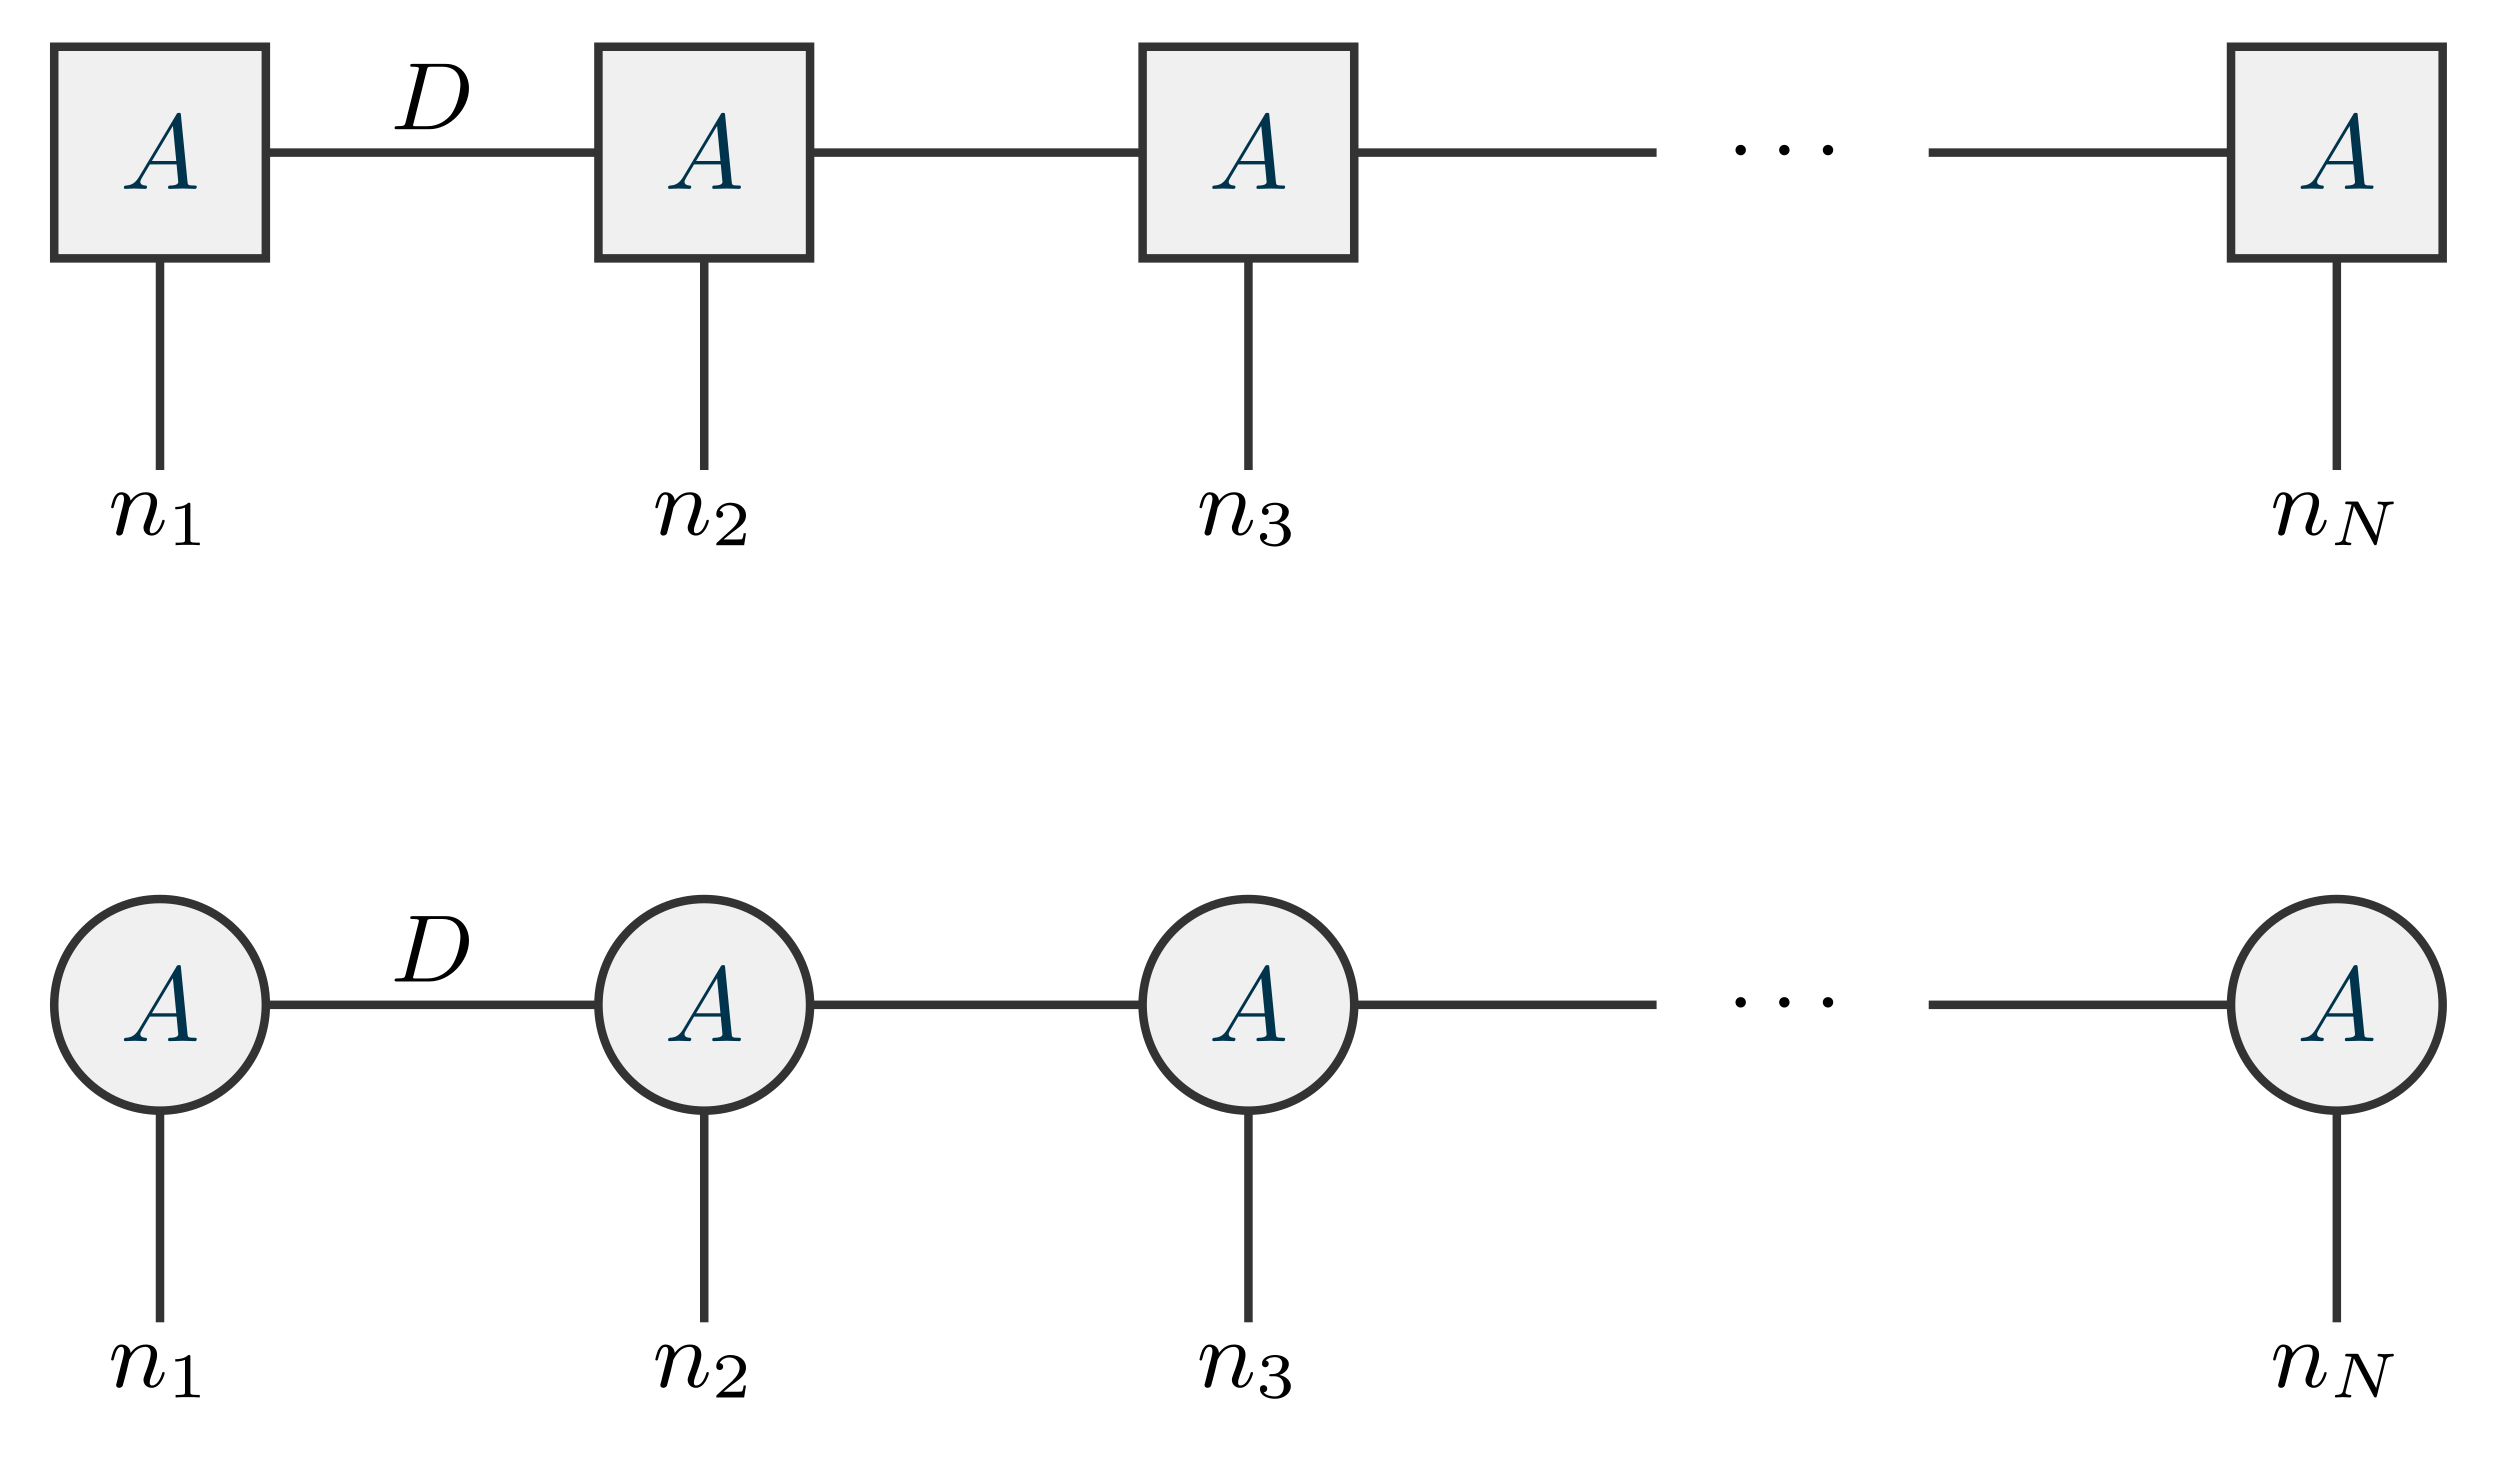
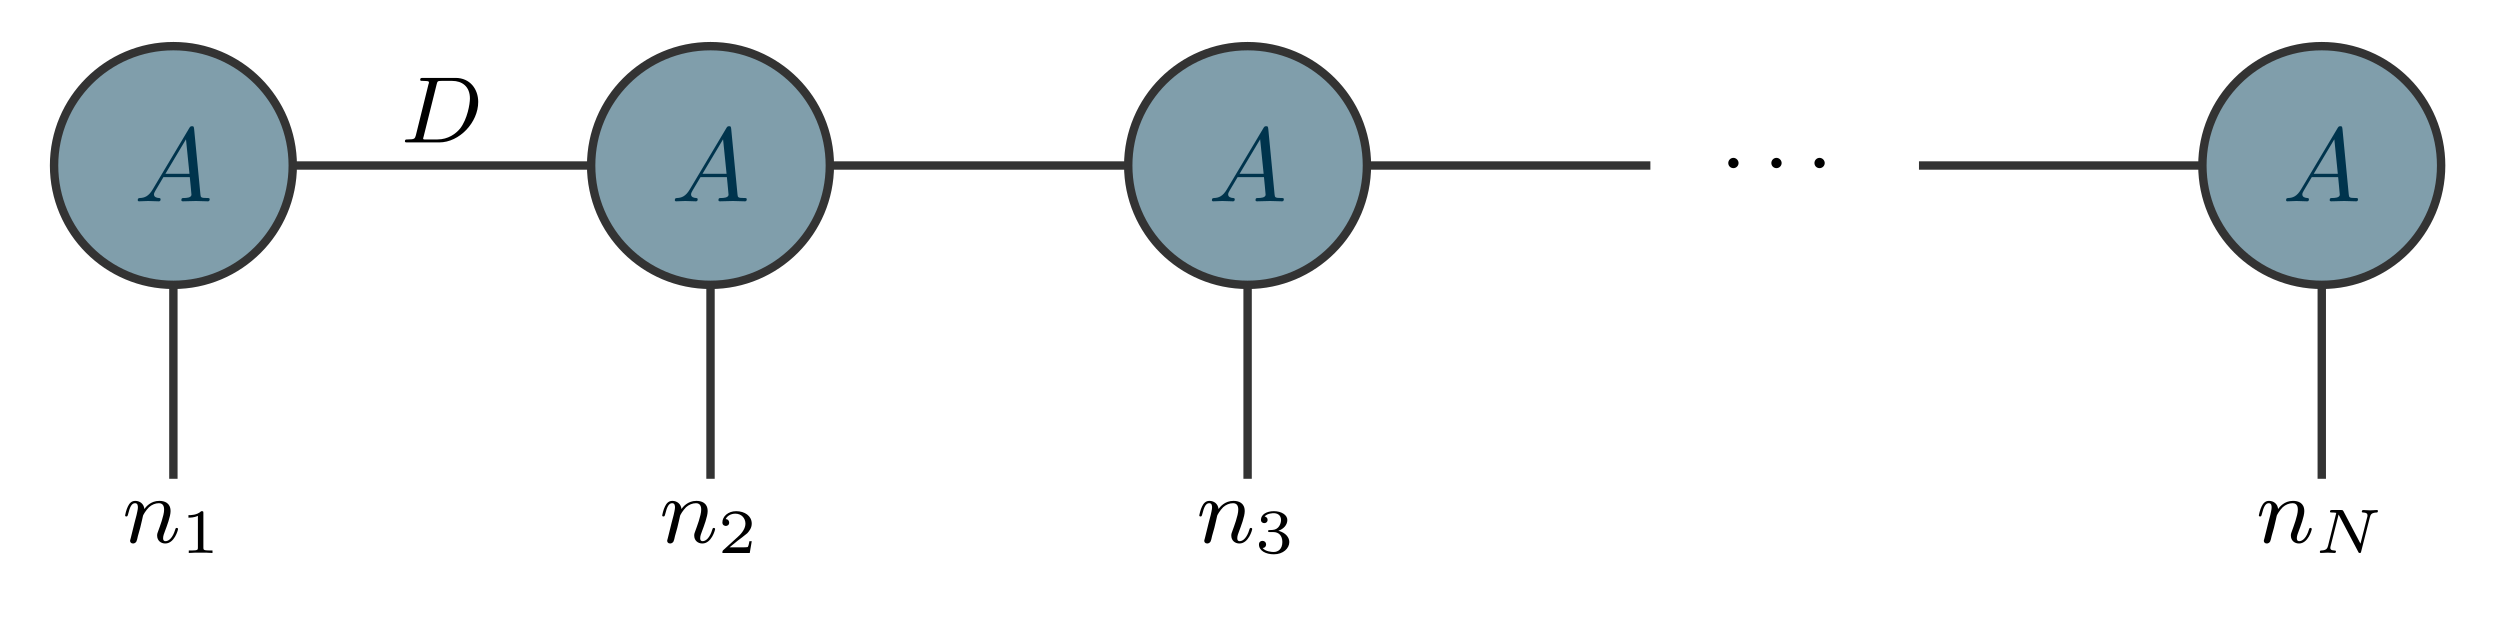
- <svg xmlns="http://www.w3.org/2000/svg" xmlns:xlink="http://www.w3.org/1999/xlink" width="232.704" height="137.002" viewBox="0 0 232.704 137.002">
+ <svg xmlns="http://www.w3.org/2000/svg" xmlns:xlink="http://www.w3.org/1999/xlink" width="235.539" height="58.512" viewBox="0 0 235.539 58.512">
  <defs>
    <g>
      <g id="glyph-0-0">
-         <path d="M 1.766 -1.141 C 1.375 -0.469 0.984 -0.344 0.547 -0.312 C 0.438 -0.297 0.344 -0.297 0.344 -0.109 C 0.344 -0.047 0.391 0 0.469 0 C 0.734 0 1.047 -0.031 1.328 -0.031 C 1.656 -0.031 2 0 2.312 0 C 2.375 0 2.5 0 2.5 -0.188 C 2.5 -0.297 2.406 -0.312 2.344 -0.312 C 2.109 -0.328 1.875 -0.406 1.875 -0.656 C 1.875 -0.766 1.938 -0.875 2.016 -1.016 L 2.766 -2.281 L 5.25 -2.281 C 5.266 -2.078 5.406 -0.734 5.406 -0.641 C 5.406 -0.344 4.891 -0.312 4.703 -0.312 C 4.562 -0.312 4.453 -0.312 4.453 -0.109 C 4.453 0 4.578 0 4.594 0 C 5 0 5.438 -0.031 5.828 -0.031 C 6.078 -0.031 6.703 0 6.953 0 C 7.016 0 7.125 0 7.125 -0.203 C 7.125 -0.312 7.031 -0.312 6.906 -0.312 C 6.297 -0.312 6.297 -0.375 6.266 -0.656 L 5.656 -6.844 C 5.641 -7.047 5.641 -7.078 5.469 -7.078 C 5.312 -7.078 5.266 -7.016 5.219 -6.906 Z M 2.953 -2.594 L 4.906 -5.859 L 5.219 -2.594 Z M 2.953 -2.594 " />
+         <path d="M 1.766 -1.141 C 1.375 -0.469 0.984 -0.328 0.547 -0.312 C 0.438 -0.297 0.344 -0.297 0.344 -0.109 C 0.344 -0.047 0.391 0 0.469 0 C 0.734 0 1.047 -0.031 1.328 -0.031 C 1.656 -0.031 2 0 2.312 0 C 2.375 0 2.5 0 2.5 -0.188 C 2.5 -0.297 2.406 -0.312 2.344 -0.312 C 2.109 -0.328 1.875 -0.406 1.875 -0.656 C 1.875 -0.766 1.938 -0.875 2.016 -1.016 L 2.766 -2.281 L 5.25 -2.281 C 5.266 -2.078 5.406 -0.734 5.406 -0.625 C 5.406 -0.328 4.891 -0.312 4.688 -0.312 C 4.547 -0.312 4.453 -0.312 4.453 -0.109 C 4.453 0 4.578 0 4.594 0 C 5 0 5.422 -0.031 5.828 -0.031 C 6.078 -0.031 6.688 0 6.938 0 C 7 0 7.125 0 7.125 -0.203 C 7.125 -0.312 7.016 -0.312 6.891 -0.312 C 6.281 -0.312 6.281 -0.375 6.25 -0.656 L 5.656 -6.828 C 5.625 -7.031 5.625 -7.078 5.453 -7.078 C 5.297 -7.078 5.266 -7 5.203 -6.906 Z M 2.953 -2.594 L 4.891 -5.844 L 5.219 -2.594 Z M 2.953 -2.594 " />
      </g>
      <g id="glyph-1-0">
-         <path d="M 1.75 -2.234 C 1.75 -2.5 1.547 -2.719 1.266 -2.719 C 0.984 -2.719 0.781 -2.5 0.781 -2.234 C 0.781 -1.984 0.984 -1.75 1.266 -1.75 C 1.547 -1.75 1.75 -1.984 1.75 -2.234 Z M 1.75 -2.234 " />
+         <path d="M 1.75 -2.234 C 1.75 -2.484 1.531 -2.719 1.266 -2.719 C 0.984 -2.719 0.781 -2.484 0.781 -2.234 C 0.781 -1.969 0.984 -1.75 1.266 -1.75 C 1.531 -1.75 1.75 -1.969 1.75 -2.234 Z M 1.75 -2.234 " />
      </g>
      <g id="glyph-2-0">
-         <path d="M 1.438 -0.672 C 1.359 -0.359 1.344 -0.281 0.672 -0.281 C 0.5 -0.281 0.406 -0.281 0.406 -0.109 C 0.406 0 0.484 0 0.656 0 L 3.656 0 C 5.562 0 7.328 -1.891 7.328 -3.812 C 7.328 -5.031 6.562 -6.078 5.172 -6.078 L 2.125 -6.078 C 1.953 -6.078 1.859 -6.078 1.859 -5.922 C 1.859 -5.812 1.938 -5.812 2.125 -5.812 C 2.156 -5.812 2.312 -5.812 2.453 -5.797 C 2.609 -5.766 2.672 -5.75 2.672 -5.656 C 2.672 -5.609 2.656 -5.578 2.641 -5.484 Z M 3.391 -5.453 C 3.469 -5.781 3.484 -5.812 3.859 -5.812 L 4.875 -5.812 C 5.797 -5.812 6.531 -5.297 6.531 -4.141 C 6.531 -3.625 6.312 -2.203 5.625 -1.312 C 5.203 -0.812 4.469 -0.281 3.484 -0.281 L 2.422 -0.281 C 2.297 -0.281 2.281 -0.281 2.25 -0.281 C 2.156 -0.297 2.125 -0.297 2.125 -0.359 C 2.125 -0.391 2.125 -0.406 2.172 -0.562 Z M 3.391 -5.453 " />
+         <path d="M 1.438 -0.672 C 1.344 -0.359 1.328 -0.281 0.672 -0.281 C 0.5 -0.281 0.406 -0.281 0.406 -0.109 C 0.406 0 0.484 0 0.656 0 L 3.641 0 C 5.547 0 7.312 -1.891 7.312 -3.812 C 7.312 -5.016 6.547 -6.078 5.172 -6.078 L 2.109 -6.078 C 1.953 -6.078 1.844 -6.078 1.844 -5.906 C 1.844 -5.797 1.922 -5.797 2.109 -5.797 C 2.156 -5.797 2.312 -5.797 2.453 -5.781 C 2.609 -5.766 2.672 -5.75 2.672 -5.641 C 2.672 -5.594 2.656 -5.562 2.625 -5.469 Z M 3.391 -5.453 C 3.469 -5.766 3.484 -5.797 3.859 -5.797 L 4.859 -5.797 C 5.781 -5.797 6.531 -5.281 6.531 -4.141 C 6.531 -3.625 6.297 -2.203 5.609 -1.312 C 5.203 -0.812 4.469 -0.281 3.484 -0.281 L 2.422 -0.281 C 2.297 -0.281 2.281 -0.281 2.234 -0.281 C 2.156 -0.297 2.125 -0.297 2.125 -0.359 C 2.125 -0.391 2.125 -0.406 2.172 -0.562 Z M 3.391 -5.453 " />
      </g>
      <g id="glyph-2-1">
-         <path d="M 1.688 -1.391 C 1.781 -1.812 1.953 -2.469 1.953 -2.531 C 1.984 -2.594 2.203 -3.016 2.516 -3.328 C 2.781 -3.578 3.125 -3.719 3.469 -3.719 C 3.953 -3.719 3.953 -3.234 3.953 -3.094 C 3.953 -2.547 3.531 -1.453 3.422 -1.188 C 3.328 -0.906 3.281 -0.812 3.281 -0.656 C 3.281 -0.172 3.656 0.094 4.047 0.094 C 4.906 0.094 5.25 -1.172 5.25 -1.281 C 5.25 -1.312 5.234 -1.375 5.141 -1.375 C 5.047 -1.375 5.031 -1.344 5 -1.219 C 4.781 -0.469 4.406 -0.125 4.078 -0.125 C 4.016 -0.125 3.859 -0.125 3.859 -0.406 C 3.859 -0.625 3.953 -0.859 4.016 -1.062 C 4.188 -1.516 4.547 -2.453 4.547 -2.953 C 4.547 -3.75 3.969 -3.938 3.484 -3.938 C 2.656 -3.938 2.234 -3.344 2.078 -3.156 C 2.031 -3.641 1.672 -3.938 1.219 -3.938 C 0.844 -3.938 0.656 -3.656 0.531 -3.422 C 0.391 -3.109 0.266 -2.594 0.266 -2.562 C 0.266 -2.484 0.328 -2.453 0.391 -2.453 C 0.484 -2.453 0.5 -2.5 0.547 -2.688 C 0.719 -3.391 0.906 -3.719 1.203 -3.719 C 1.469 -3.719 1.469 -3.422 1.469 -3.297 C 1.469 -3.109 1.391 -2.828 1.344 -2.594 C 1.281 -2.375 1.188 -1.984 1.156 -1.875 L 0.797 -0.422 C 0.734 -0.203 0.734 -0.188 0.734 -0.156 C 0.734 -0.047 0.812 0.094 1.016 0.094 C 1.141 0.094 1.281 0.016 1.344 -0.094 C 1.359 -0.141 1.438 -0.422 1.484 -0.609 Z M 1.688 -1.391 " />
+         <path d="M 1.688 -1.391 C 1.781 -1.812 1.953 -2.469 1.953 -2.531 C 1.969 -2.594 2.203 -3.016 2.516 -3.328 C 2.781 -3.562 3.109 -3.703 3.453 -3.703 C 3.938 -3.703 3.938 -3.234 3.938 -3.078 C 3.938 -2.547 3.516 -1.453 3.422 -1.188 C 3.312 -0.906 3.281 -0.812 3.281 -0.656 C 3.281 -0.172 3.641 0.094 4.047 0.094 C 4.906 0.094 5.25 -1.172 5.25 -1.266 C 5.25 -1.312 5.219 -1.375 5.125 -1.375 C 5.031 -1.375 5.016 -1.328 4.984 -1.219 C 4.766 -0.469 4.391 -0.125 4.078 -0.125 C 4.016 -0.125 3.844 -0.125 3.844 -0.406 C 3.844 -0.625 3.938 -0.859 4.016 -1.062 C 4.188 -1.516 4.547 -2.453 4.547 -2.953 C 4.547 -3.75 3.953 -3.922 3.484 -3.922 C 2.656 -3.922 2.219 -3.344 2.078 -3.156 C 2.031 -3.641 1.656 -3.922 1.219 -3.922 C 0.844 -3.922 0.656 -3.656 0.531 -3.406 C 0.375 -3.109 0.266 -2.594 0.266 -2.562 C 0.266 -2.484 0.312 -2.453 0.375 -2.453 C 0.484 -2.453 0.5 -2.5 0.547 -2.672 C 0.719 -3.375 0.891 -3.703 1.203 -3.703 C 1.469 -3.703 1.469 -3.422 1.469 -3.297 C 1.469 -3.109 1.391 -2.828 1.344 -2.594 C 1.281 -2.359 1.188 -1.984 1.156 -1.875 L 0.797 -0.422 C 0.734 -0.203 0.734 -0.188 0.734 -0.156 C 0.734 -0.047 0.812 0.094 1.016 0.094 C 1.141 0.094 1.266 0.016 1.328 -0.094 C 1.359 -0.141 1.438 -0.422 1.469 -0.609 Z M 1.688 -1.391 " />
      </g>
      <g id="glyph-3-0">
-         <path d="M 2.125 -3.766 C 2.125 -3.953 2.109 -3.953 1.938 -3.953 C 1.531 -3.562 0.938 -3.562 0.719 -3.562 L 0.719 -3.344 C 0.875 -3.344 1.266 -3.344 1.625 -3.5 L 1.625 -0.5 C 1.625 -0.312 1.625 -0.234 1.016 -0.234 L 0.75 -0.234 L 0.75 0 C 1.078 -0.031 1.547 -0.031 1.875 -0.031 C 2.203 -0.031 2.672 -0.031 3 0 L 3 -0.234 L 2.75 -0.234 C 2.125 -0.234 2.125 -0.312 2.125 -0.5 Z M 2.125 -3.766 " />
+         <path d="M 2.125 -3.766 C 2.125 -3.938 2.109 -3.938 1.922 -3.938 C 1.531 -3.562 0.938 -3.562 0.719 -3.562 L 0.719 -3.328 C 0.875 -3.328 1.266 -3.328 1.609 -3.5 L 1.609 -0.5 C 1.609 -0.312 1.609 -0.234 1 -0.234 L 0.75 -0.234 L 0.75 0 C 1.078 -0.031 1.547 -0.031 1.875 -0.031 C 2.203 -0.031 2.672 -0.031 2.984 0 L 2.984 -0.234 L 2.734 -0.234 C 2.125 -0.234 2.125 -0.312 2.125 -0.5 Z M 2.125 -3.766 " />
      </g>
      <g id="glyph-3-1">
-         <path d="M 3.188 -1.109 L 2.969 -1.109 C 2.969 -1.031 2.906 -0.641 2.812 -0.562 C 2.766 -0.531 2.297 -0.531 2.203 -0.531 L 1.094 -0.531 L 1.859 -1.156 C 2.062 -1.312 2.594 -1.688 2.766 -1.875 C 2.953 -2.047 3.188 -2.344 3.188 -2.766 C 3.188 -3.516 2.531 -3.953 1.734 -3.953 C 0.969 -3.953 0.422 -3.438 0.422 -2.891 C 0.422 -2.578 0.688 -2.547 0.75 -2.547 C 0.891 -2.547 1.062 -2.656 1.062 -2.875 C 1.062 -3 0.984 -3.188 0.734 -3.188 C 0.859 -3.484 1.234 -3.719 1.641 -3.719 C 2.266 -3.719 2.594 -3.25 2.594 -2.766 C 2.594 -2.344 2.312 -1.922 1.906 -1.531 L 0.5 -0.25 C 0.438 -0.188 0.422 -0.188 0.422 0 L 3.016 0 Z M 3.188 -1.109 " />
+         <path d="M 3.188 -1.109 L 2.969 -1.109 C 2.953 -1.031 2.891 -0.641 2.812 -0.562 C 2.766 -0.531 2.281 -0.531 2.203 -0.531 L 1.094 -0.531 L 1.859 -1.156 C 2.062 -1.312 2.578 -1.688 2.766 -1.859 C 2.938 -2.047 3.188 -2.344 3.188 -2.766 C 3.188 -3.5 2.516 -3.938 1.719 -3.938 C 0.953 -3.938 0.422 -3.438 0.422 -2.875 C 0.422 -2.578 0.688 -2.547 0.75 -2.547 C 0.891 -2.547 1.062 -2.641 1.062 -2.859 C 1.062 -2.984 0.984 -3.188 0.734 -3.188 C 0.859 -3.484 1.219 -3.703 1.641 -3.703 C 2.25 -3.703 2.594 -3.25 2.594 -2.766 C 2.594 -2.344 2.312 -1.906 1.891 -1.531 L 0.484 -0.25 C 0.438 -0.188 0.422 -0.188 0.422 0 L 3 0 Z M 3.188 -1.109 " />
      </g>
      <g id="glyph-3-2">
-         <path d="M 1.75 -1.969 C 2.25 -1.969 2.594 -1.641 2.594 -1.031 C 2.594 -0.375 2.203 -0.094 1.766 -0.094 C 1.609 -0.094 0.984 -0.125 0.719 -0.469 C 0.953 -0.5 1.047 -0.641 1.047 -0.812 C 1.047 -1.016 0.906 -1.141 0.719 -1.141 C 0.547 -1.141 0.375 -1.047 0.375 -0.797 C 0.375 -0.203 1.031 0.125 1.781 0.125 C 2.656 0.125 3.25 -0.438 3.25 -1.031 C 3.25 -1.453 2.922 -1.922 2.203 -2.094 C 2.672 -2.25 3.062 -2.625 3.062 -3.125 C 3.062 -3.594 2.5 -3.953 1.781 -3.953 C 1.094 -3.953 0.562 -3.625 0.562 -3.141 C 0.562 -2.891 0.766 -2.812 0.875 -2.812 C 1.031 -2.812 1.188 -2.922 1.188 -3.125 C 1.188 -3.312 1.062 -3.422 0.906 -3.438 C 1.188 -3.75 1.719 -3.75 1.781 -3.75 C 2.078 -3.75 2.453 -3.609 2.453 -3.125 C 2.453 -2.797 2.281 -2.219 1.688 -2.188 C 1.578 -2.172 1.406 -2.172 1.359 -2.172 C 1.297 -2.156 1.234 -2.156 1.234 -2.062 C 1.234 -1.969 1.297 -1.969 1.406 -1.969 Z M 1.75 -1.969 " />
+         <path d="M 1.734 -1.969 C 2.25 -1.969 2.578 -1.625 2.578 -1.031 C 2.578 -0.375 2.188 -0.094 1.766 -0.094 C 1.594 -0.094 0.984 -0.125 0.719 -0.469 C 0.953 -0.484 1.047 -0.641 1.047 -0.812 C 1.047 -1 0.906 -1.141 0.703 -1.141 C 0.547 -1.141 0.375 -1.047 0.375 -0.797 C 0.375 -0.203 1.031 0.125 1.781 0.125 C 2.656 0.125 3.234 -0.438 3.234 -1.031 C 3.234 -1.453 2.906 -1.906 2.203 -2.094 C 2.672 -2.25 3.047 -2.625 3.047 -3.109 C 3.047 -3.578 2.5 -3.938 1.781 -3.938 C 1.094 -3.938 0.562 -3.625 0.562 -3.125 C 0.562 -2.875 0.766 -2.812 0.875 -2.812 C 1.031 -2.812 1.188 -2.906 1.188 -3.125 C 1.188 -3.297 1.062 -3.406 0.906 -3.438 C 1.172 -3.75 1.719 -3.75 1.766 -3.75 C 2.078 -3.75 2.453 -3.594 2.453 -3.109 C 2.453 -2.781 2.266 -2.219 1.672 -2.172 C 1.562 -2.172 1.406 -2.156 1.359 -2.156 C 1.297 -2.156 1.234 -2.156 1.234 -2.062 C 1.234 -1.969 1.297 -1.969 1.391 -1.969 Z M 1.734 -1.969 " />
      </g>
      <g id="glyph-4-0">
-         <path d="M 5.219 -3.406 C 5.297 -3.656 5.406 -3.797 5.859 -3.812 C 5.891 -3.812 5.984 -3.828 5.984 -3.953 C 5.984 -4.016 5.953 -4.062 5.891 -4.062 C 5.75 -4.062 5.406 -4.031 5.266 -4.031 L 4.938 -4.031 C 4.828 -4.031 4.703 -4.062 4.609 -4.062 C 4.5 -4.062 4.469 -3.984 4.469 -3.906 C 4.469 -3.812 4.562 -3.812 4.609 -3.812 C 4.891 -3.812 5 -3.734 5 -3.578 C 5 -3.562 5 -3.516 5 -3.484 L 4.344 -0.875 L 2.719 -3.953 C 2.656 -4.047 2.656 -4.062 2.516 -4.062 L 1.656 -4.062 C 1.547 -4.062 1.453 -4.062 1.453 -3.906 C 1.453 -3.812 1.531 -3.812 1.672 -3.812 C 1.703 -3.812 1.906 -3.812 2.047 -3.781 L 1.266 -0.656 C 1.219 -0.438 1.125 -0.25 0.625 -0.234 C 0.547 -0.234 0.5 -0.203 0.5 -0.078 C 0.5 -0.062 0.516 0 0.594 0 C 0.75 0 1.094 -0.031 1.234 -0.031 L 1.562 -0.016 C 1.672 -0.016 1.797 0 1.891 0 C 2.016 0 2.031 -0.125 2.031 -0.156 C 2 -0.234 1.953 -0.234 1.875 -0.234 C 1.609 -0.25 1.484 -0.328 1.484 -0.469 C 1.484 -0.516 1.484 -0.531 1.516 -0.594 L 2.266 -3.641 L 4.125 -0.094 C 4.172 -0.016 4.188 0 4.266 0 C 4.375 0 4.375 -0.031 4.406 -0.141 Z M 5.219 -3.406 " />
+         <path d="M 5.219 -3.391 C 5.281 -3.641 5.391 -3.797 5.844 -3.812 C 5.875 -3.812 5.969 -3.812 5.969 -3.953 C 5.969 -4.016 5.938 -4.047 5.875 -4.047 C 5.734 -4.047 5.391 -4.016 5.25 -4.016 L 4.922 -4.031 C 4.812 -4.031 4.688 -4.047 4.594 -4.047 C 4.484 -4.047 4.453 -3.969 4.453 -3.891 C 4.453 -3.812 4.547 -3.812 4.594 -3.812 C 4.875 -3.797 4.984 -3.719 4.984 -3.578 C 4.984 -3.547 4.984 -3.516 4.984 -3.469 L 4.328 -0.875 L 2.719 -3.938 C 2.656 -4.031 2.641 -4.047 2.5 -4.047 L 1.656 -4.047 C 1.547 -4.047 1.453 -4.047 1.453 -3.891 C 1.453 -3.812 1.531 -3.812 1.672 -3.812 C 1.703 -3.812 1.906 -3.812 2.047 -3.781 L 1.266 -0.656 C 1.203 -0.438 1.125 -0.25 0.625 -0.234 C 0.547 -0.234 0.5 -0.203 0.5 -0.078 C 0.5 -0.062 0.516 0 0.594 0 C 0.734 0 1.094 -0.031 1.234 -0.031 L 1.562 -0.016 C 1.656 -0.016 1.781 0 1.891 0 C 2.016 0 2.016 -0.125 2.016 -0.156 C 2 -0.234 1.938 -0.234 1.875 -0.234 C 1.594 -0.25 1.484 -0.312 1.484 -0.469 C 1.484 -0.516 1.484 -0.531 1.5 -0.594 L 2.266 -3.625 L 4.125 -0.094 C 4.156 -0.016 4.172 0 4.25 0 C 4.359 0 4.375 -0.031 4.391 -0.141 Z M 5.219 -3.391 " />
      </g>
    </g>
    <clipPath id="clip-0">
-       <path clip-rule="nonzero" d="M 0.695 72 L 36 72 L 36 115 L 0.695 115 Z M 0.695 72 " />
+       <path clip-rule="nonzero" d="M 0.746 0 L 39 0 L 39 39 L 0.746 39 Z M 0.746 0 " />
    </clipPath>
    <clipPath id="clip-1">
-       <path clip-rule="nonzero" d="M 196 72 L 231.715 72 L 231.715 115 L 196 115 Z M 196 72 " />
+       <path clip-rule="nonzero" d="M 196 0 L 234.336 0 L 234.336 39 L 196 39 Z M 196 0 " />
    </clipPath>
  </defs>
-   <path fill="none" stroke-width="0.797" stroke-linecap="butt" stroke-linejoin="miter" stroke="rgb(20%, 20%, 20%)" stroke-opacity="1" stroke-miterlimit="10" d="M 46.596 -0.002 L 80.966 -0.002 " transform="matrix(0.992768, 0, 0, -0.992768, -23.09519, 14.20155)" />
-   <path fill="none" stroke-width="0.797" stroke-linecap="butt" stroke-linejoin="miter" stroke="rgb(20%, 20%, 20%)" stroke-opacity="1" stroke-miterlimit="10" d="M 97.621 -0.002 L 131.991 -0.002 " transform="matrix(0.992768, 0, 0, -0.992768, -23.09519, 14.20155)" />
-   <path fill="none" stroke-width="0.797" stroke-linecap="butt" stroke-linejoin="miter" stroke="rgb(20%, 20%, 20%)" stroke-opacity="1" stroke-miterlimit="10" d="M 148.643 -0.002 L 178.586 -0.002 " transform="matrix(0.992768, 0, 0, -0.992768, -23.09519, 14.20155)" />
-   <path fill="none" stroke-width="0.797" stroke-linecap="butt" stroke-linejoin="miter" stroke="rgb(20%, 20%, 20%)" stroke-opacity="1" stroke-miterlimit="10" d="M 204.099 -0.002 L 234.038 -0.002 " transform="matrix(0.992768, 0, 0, -0.992768, -23.09519, 14.20155)" />
-   <path fill="none" stroke-width="0.797" stroke-linecap="butt" stroke-linejoin="miter" stroke="rgb(20%, 20%, 20%)" stroke-opacity="1" stroke-miterlimit="10" d="M 38.266 -0.002 L 38.266 -29.764 " transform="matrix(0.992768, 0, 0, -0.992768, -23.09519, 14.20155)" />
-   <path fill="none" stroke-width="0.797" stroke-linecap="butt" stroke-linejoin="miter" stroke="rgb(20%, 20%, 20%)" stroke-opacity="1" stroke-miterlimit="10" d="M 89.292 -0.002 L 89.292 -29.764 " transform="matrix(0.992768, 0, 0, -0.992768, -23.09519, 14.20155)" />
-   <path fill="none" stroke-width="0.797" stroke-linecap="butt" stroke-linejoin="miter" stroke="rgb(20%, 20%, 20%)" stroke-opacity="1" stroke-miterlimit="10" d="M 140.317 -0.002 L 140.317 -29.764 " transform="matrix(0.992768, 0, 0, -0.992768, -23.09519, 14.20155)" />
-   <path fill="none" stroke-width="0.797" stroke-linecap="butt" stroke-linejoin="miter" stroke="rgb(20%, 20%, 20%)" stroke-opacity="1" stroke-miterlimit="10" d="M 242.364 -0.002 L 242.364 -29.764 " transform="matrix(0.992768, 0, 0, -0.992768, -23.09519, 14.20155)" />
-   <path fill="none" stroke-width="0.797" stroke-linecap="butt" stroke-linejoin="miter" stroke="rgb(20%, 20%, 20%)" stroke-opacity="1" stroke-miterlimit="10" d="M 46.596 -79.908 L 80.966 -79.908 " transform="matrix(0.992768, 0, 0, -0.992768, -23.09519, 14.20155)" />
-   <path fill="none" stroke-width="0.797" stroke-linecap="butt" stroke-linejoin="miter" stroke="rgb(20%, 20%, 20%)" stroke-opacity="1" stroke-miterlimit="10" d="M 97.621 -79.908 L 131.991 -79.908 " transform="matrix(0.992768, 0, 0, -0.992768, -23.09519, 14.20155)" />
-   <path fill="none" stroke-width="0.797" stroke-linecap="butt" stroke-linejoin="miter" stroke="rgb(20%, 20%, 20%)" stroke-opacity="1" stroke-miterlimit="10" d="M 148.643 -79.908 L 178.586 -79.908 " transform="matrix(0.992768, 0, 0, -0.992768, -23.09519, 14.20155)" />
-   <path fill="none" stroke-width="0.797" stroke-linecap="butt" stroke-linejoin="miter" stroke="rgb(20%, 20%, 20%)" stroke-opacity="1" stroke-miterlimit="10" d="M 204.099 -79.908 L 234.038 -79.908 " transform="matrix(0.992768, 0, 0, -0.992768, -23.09519, 14.20155)" />
-   <path fill="none" stroke-width="0.797" stroke-linecap="butt" stroke-linejoin="miter" stroke="rgb(20%, 20%, 20%)" stroke-opacity="1" stroke-miterlimit="10" d="M 38.266 -79.908 L 38.266 -109.674 " transform="matrix(0.992768, 0, 0, -0.992768, -23.09519, 14.20155)" />
-   <path fill="none" stroke-width="0.797" stroke-linecap="butt" stroke-linejoin="miter" stroke="rgb(20%, 20%, 20%)" stroke-opacity="1" stroke-miterlimit="10" d="M 89.292 -79.908 L 89.292 -109.674 " transform="matrix(0.992768, 0, 0, -0.992768, -23.09519, 14.20155)" />
-   <path fill="none" stroke-width="0.797" stroke-linecap="butt" stroke-linejoin="miter" stroke="rgb(20%, 20%, 20%)" stroke-opacity="1" stroke-miterlimit="10" d="M 140.317 -79.908 L 140.317 -109.674 " transform="matrix(0.992768, 0, 0, -0.992768, -23.09519, 14.20155)" />
-   <path fill="none" stroke-width="0.797" stroke-linecap="butt" stroke-linejoin="miter" stroke="rgb(20%, 20%, 20%)" stroke-opacity="1" stroke-miterlimit="10" d="M 242.364 -79.908 L 242.364 -109.674 " transform="matrix(0.992768, 0, 0, -0.992768, -23.09519, 14.20155)" />
-   <path fill-rule="nonzero" fill="rgb(93.999%, 93.999%, 93.999%)" fill-opacity="1" stroke-width="0.797" stroke-linecap="butt" stroke-linejoin="miter" stroke="rgb(20%, 20%, 20%)" stroke-opacity="1" stroke-miterlimit="10" d="M 28.347 -9.921 L 48.19 -9.921 L 48.19 9.922 L 28.347 9.922 Z M 28.347 -9.921 " transform="matrix(0.992768, 0, 0, -0.992768, -23.09519, 14.20155)" />
+   <path fill="none" stroke-width="0.797" stroke-linecap="butt" stroke-linejoin="miter" stroke="rgb(20%, 20%, 20%)" stroke-opacity="1" stroke-miterlimit="10" d="M 48.011 -0.002 L 79.549 -0.002 " transform="matrix(0.991729, 0, 0, -0.991729, -21.61402, 15.59196)" />
+   <path fill="none" stroke-width="0.797" stroke-linecap="butt" stroke-linejoin="miter" stroke="rgb(20%, 20%, 20%)" stroke-opacity="1" stroke-miterlimit="10" d="M 99.039 -0.002 L 130.573 -0.002 " transform="matrix(0.991729, 0, 0, -0.991729, -21.61402, 15.59196)" />
+   <path fill="none" stroke-width="0.797" stroke-linecap="butt" stroke-linejoin="miter" stroke="rgb(20%, 20%, 20%)" stroke-opacity="1" stroke-miterlimit="10" d="M 150.062 -0.002 L 178.583 -0.002 " transform="matrix(0.991729, 0, 0, -0.991729, -21.61402, 15.59196)" />
+   <path fill="none" stroke-width="0.797" stroke-linecap="butt" stroke-linejoin="miter" stroke="rgb(20%, 20%, 20%)" stroke-opacity="1" stroke-miterlimit="10" d="M 204.099 -0.002 L 232.62 -0.002 " transform="matrix(0.991729, 0, 0, -0.991729, -21.61402, 15.59196)" />
+   <path fill="none" stroke-width="0.797" stroke-linecap="butt" stroke-linejoin="miter" stroke="rgb(20%, 20%, 20%)" stroke-opacity="1" stroke-miterlimit="10" d="M 38.266 -0.002 L 38.266 -29.764 " transform="matrix(0.991729, 0, 0, -0.991729, -21.61402, 15.59196)" />
+   <path fill="none" stroke-width="0.797" stroke-linecap="butt" stroke-linejoin="miter" stroke="rgb(20%, 20%, 20%)" stroke-opacity="1" stroke-miterlimit="10" d="M 89.294 -0.002 L 89.294 -29.764 " transform="matrix(0.991729, 0, 0, -0.991729, -21.61402, 15.59196)" />
+   <path fill="none" stroke-width="0.797" stroke-linecap="butt" stroke-linejoin="miter" stroke="rgb(20%, 20%, 20%)" stroke-opacity="1" stroke-miterlimit="10" d="M 140.318 -0.002 L 140.318 -29.764 " transform="matrix(0.991729, 0, 0, -0.991729, -21.61402, 15.59196)" />
+   <path fill="none" stroke-width="0.797" stroke-linecap="butt" stroke-linejoin="miter" stroke="rgb(20%, 20%, 20%)" stroke-opacity="1" stroke-miterlimit="10" d="M 242.365 -0.002 L 242.365 -29.764 " transform="matrix(0.991729, 0, 0, -0.991729, -21.61402, 15.59196)" />
+   <path fill-rule="nonzero" fill="rgb(50.194%, 61.96%, 67.059%)" fill-opacity="1" d="M 16.336 4.348 C 10.129 4.348 5.094 9.383 5.094 15.594 C 5.094 21.801 10.129 26.836 16.336 26.836 C 22.547 26.836 27.582 21.801 27.582 15.594 C 27.582 9.383 22.547 4.348 16.336 4.348 Z M 16.336 4.348 " />
+   <g clip-path="url(#clip-0)">
+     <path fill="none" stroke-width="0.797" stroke-linecap="butt" stroke-linejoin="miter" stroke="rgb(20%, 20%, 20%)" stroke-opacity="1" stroke-miterlimit="10" d="M 38.266 11.338 C 32.008 11.338 26.931 6.261 26.931 -0.002 C 26.931 -6.261 32.008 -11.338 38.266 -11.338 C 44.529 -11.338 49.606 -6.261 49.606 -0.002 C 49.606 6.261 44.529 11.338 38.266 11.338 Z M 38.266 11.338 " transform="matrix(0.991729, 0, 0, -0.991729, -21.61402, 15.59196)" />
+   </g>
  <g fill="rgb(0%, 20.392%, 30.196%)" fill-opacity="1">
-     <use xlink:href="#glyph-0-0" x="11.187" y="17.581" />
+     <use xlink:href="#glyph-0-0" x="12.632" y="18.968" />
  </g>
-   <path fill-rule="nonzero" fill="rgb(93.999%, 93.999%, 93.999%)" fill-opacity="1" stroke-width="0.797" stroke-linecap="butt" stroke-linejoin="miter" stroke="rgb(20%, 20%, 20%)" stroke-opacity="1" stroke-miterlimit="10" d="M 79.372 -9.921 L 99.215 -9.921 L 99.215 9.922 L 79.372 9.922 Z M 79.372 -9.921 " transform="matrix(0.992768, 0, 0, -0.992768, -23.09519, 14.20155)" />
+   <path fill-rule="nonzero" fill="rgb(50.194%, 61.96%, 67.059%)" fill-opacity="1" stroke-width="0.797" stroke-linecap="butt" stroke-linejoin="miter" stroke="rgb(20%, 20%, 20%)" stroke-opacity="1" stroke-miterlimit="10" d="M 89.294 11.338 C 83.031 11.338 77.954 6.261 77.954 -0.002 C 77.954 -6.261 83.031 -11.338 89.294 -11.338 C 95.553 -11.338 100.63 -6.261 100.63 -0.002 C 100.63 6.261 95.553 11.338 89.294 11.338 Z M 89.294 11.338 " transform="matrix(0.991729, 0, 0, -0.991729, -21.61402, 15.59196)" />
  <g fill="rgb(0%, 20.392%, 30.196%)" fill-opacity="1">
-     <use xlink:href="#glyph-0-0" x="61.841" y="17.581" />
+     <use xlink:href="#glyph-0-0" x="63.234" y="18.968" />
  </g>
-   <path fill-rule="nonzero" fill="rgb(93.999%, 93.999%, 93.999%)" fill-opacity="1" stroke-width="0.797" stroke-linecap="butt" stroke-linejoin="miter" stroke="rgb(20%, 20%, 20%)" stroke-opacity="1" stroke-miterlimit="10" d="M 130.394 -9.921 L 150.236 -9.921 L 150.236 9.922 L 130.394 9.922 Z M 130.394 -9.921 " transform="matrix(0.992768, 0, 0, -0.992768, -23.09519, 14.20155)" />
+   <path fill-rule="nonzero" fill="rgb(50.194%, 61.96%, 67.059%)" fill-opacity="1" stroke-width="0.797" stroke-linecap="butt" stroke-linejoin="miter" stroke="rgb(20%, 20%, 20%)" stroke-opacity="1" stroke-miterlimit="10" d="M 140.318 11.338 C 134.055 11.338 128.978 6.261 128.978 -0.002 C 128.978 -6.261 134.055 -11.338 140.318 -11.338 C 146.58 -11.338 151.654 -6.261 151.654 -0.002 C 151.654 6.261 146.58 11.338 140.318 11.338 Z M 140.318 11.338 " transform="matrix(0.991729, 0, 0, -0.991729, -21.61402, 15.59196)" />
  <g fill="rgb(0%, 20.392%, 30.196%)" fill-opacity="1">
-     <use xlink:href="#glyph-0-0" x="112.496" y="17.581" />
+     <use xlink:href="#glyph-0-0" x="113.835" y="18.968" />
  </g>
  <g fill="rgb(0%, 0%, 0%)" fill-opacity="1">
-     <use xlink:href="#glyph-1-0" x="160.761" y="16.204" />
+     <use xlink:href="#glyph-1-0" x="162.049" y="17.592" />
  </g>
  <g fill="rgb(0%, 0%, 0%)" fill-opacity="1">
-     <use xlink:href="#glyph-1-0" x="164.824" y="16.204" />
+     <use xlink:href="#glyph-1-0" x="166.108" y="17.592" />
  </g>
  <g fill="rgb(0%, 0%, 0%)" fill-opacity="1">
-     <use xlink:href="#glyph-1-0" x="168.888" y="16.204" />
+     <use xlink:href="#glyph-1-0" x="170.168" y="17.592" />
  </g>
-   <path fill-rule="nonzero" fill="rgb(93.999%, 93.999%, 93.999%)" fill-opacity="1" stroke-width="0.797" stroke-linecap="butt" stroke-linejoin="miter" stroke="rgb(20%, 20%, 20%)" stroke-opacity="1" stroke-miterlimit="10" d="M 232.444 -9.921 L 252.287 -9.921 L 252.287 9.922 L 232.444 9.922 Z M 232.444 -9.921 " transform="matrix(0.992768, 0, 0, -0.992768, -23.09519, 14.20155)" />
+   <path fill-rule="nonzero" fill="rgb(50.194%, 61.96%, 67.059%)" fill-opacity="1" d="M 218.746 4.348 C 212.535 4.348 207.5 9.383 207.5 15.594 C 207.5 21.801 212.535 26.836 218.746 26.836 C 224.957 26.836 229.992 21.801 229.992 15.594 C 229.992 9.383 224.957 4.348 218.746 4.348 Z M 218.746 4.348 " />
+   <g clip-path="url(#clip-1)">
+     <path fill="none" stroke-width="0.797" stroke-linecap="butt" stroke-linejoin="miter" stroke="rgb(20%, 20%, 20%)" stroke-opacity="1" stroke-miterlimit="10" d="M 242.365 11.338 C 236.102 11.338 231.025 6.261 231.025 -0.002 C 231.025 -6.261 236.102 -11.338 242.365 -11.338 C 248.627 -11.338 253.705 -6.261 253.705 -0.002 C 253.705 6.261 248.627 11.338 242.365 11.338 Z M 242.365 11.338 " transform="matrix(0.991729, 0, 0, -0.991729, -21.61402, 15.59196)" />
+   </g>
  <g fill="rgb(0%, 20.392%, 30.196%)" fill-opacity="1">
-     <use xlink:href="#glyph-0-0" x="213.805" y="17.581" />
+     <use xlink:href="#glyph-0-0" x="215.039" y="18.968" />
  </g>
  <g fill="rgb(0%, 0%, 0%)" fill-opacity="1">
-     <use xlink:href="#glyph-2-0" x="36.324" y="12.025" />
+     <use xlink:href="#glyph-2-0" x="37.743" y="13.418" />
  </g>
  <g fill="rgb(0%, 0%, 0%)" fill-opacity="1">
-     <use xlink:href="#glyph-2-1" x="10.076" y="49.759" />
+     <use xlink:href="#glyph-2-1" x="11.523" y="51.112" />
  </g>
  <g fill="rgb(0%, 0%, 0%)" fill-opacity="1">
-     <use xlink:href="#glyph-3-0" x="15.595" y="50.747" />
+     <use xlink:href="#glyph-3-0" x="17.036" y="52.099" />
  </g>
  <g fill="rgb(0%, 0%, 0%)" fill-opacity="1">
-     <use xlink:href="#glyph-2-1" x="60.73" y="49.759" />
+     <use xlink:href="#glyph-2-1" x="62.125" y="51.112" />
  </g>
  <g fill="rgb(0%, 0%, 0%)" fill-opacity="1">
-     <use xlink:href="#glyph-3-1" x="66.249" y="50.747" />
+     <use xlink:href="#glyph-3-1" x="67.638" y="52.099" />
  </g>
  <g fill="rgb(0%, 0%, 0%)" fill-opacity="1">
-     <use xlink:href="#glyph-2-1" x="111.385" y="49.759" />
+     <use xlink:href="#glyph-2-1" x="112.726" y="51.112" />
  </g>
  <g fill="rgb(0%, 0%, 0%)" fill-opacity="1">
-     <use xlink:href="#glyph-3-2" x="116.904" y="50.747" />
+     <use xlink:href="#glyph-3-2" x="118.239" y="52.099" />
  </g>
  <g fill="rgb(0%, 0%, 0%)" fill-opacity="1">
-     <use xlink:href="#glyph-2-1" x="211.318" y="49.759" />
+     <use xlink:href="#glyph-2-1" x="212.554" y="51.112" />
  </g>
  <g fill="rgb(0%, 0%, 0%)" fill-opacity="1">
-     <use xlink:href="#glyph-4-0" x="216.837" y="50.747" />
-   </g>
-   <path fill-rule="nonzero" fill="rgb(93.999%, 93.999%, 93.999%)" fill-opacity="1" d="M 24.746 93.531 C 24.746 88.094 20.336 83.684 14.895 83.684 C 9.457 83.684 5.047 88.094 5.047 93.531 C 5.047 98.973 9.457 103.383 14.895 103.383 C 20.336 103.383 24.746 98.973 24.746 93.531 Z M 24.746 93.531 " />
-   <g clip-path="url(#clip-0)">
-     <path fill="none" stroke-width="0.797" stroke-linecap="butt" stroke-linejoin="miter" stroke="rgb(20%, 20%, 20%)" stroke-opacity="1" stroke-miterlimit="10" d="M 48.19 -79.908 C 48.19 -74.43 43.748 -69.988 38.266 -69.988 C 32.789 -69.988 28.347 -74.43 28.347 -79.908 C 28.347 -85.389 32.789 -89.831 38.266 -89.831 C 43.748 -89.831 48.19 -85.389 48.19 -79.908 Z M 48.19 -79.908 " transform="matrix(0.992768, 0, 0, -0.992768, -23.09519, 14.20155)" />
-   </g>
-   <g fill="rgb(0%, 20.392%, 30.196%)" fill-opacity="1">
-     <use xlink:href="#glyph-0-0" x="11.187" y="96.91" />
-   </g>
-   <path fill-rule="nonzero" fill="rgb(93.999%, 93.999%, 93.999%)" fill-opacity="1" stroke-width="0.797" stroke-linecap="butt" stroke-linejoin="miter" stroke="rgb(20%, 20%, 20%)" stroke-opacity="1" stroke-miterlimit="10" d="M 99.215 -79.908 C 99.215 -74.43 94.773 -69.988 89.292 -69.988 C 83.815 -69.988 79.372 -74.43 79.372 -79.908 C 79.372 -85.389 83.815 -89.831 89.292 -89.831 C 94.773 -89.831 99.215 -85.389 99.215 -79.908 Z M 99.215 -79.908 " transform="matrix(0.992768, 0, 0, -0.992768, -23.09519, 14.20155)" />
-   <g fill="rgb(0%, 20.392%, 30.196%)" fill-opacity="1">
-     <use xlink:href="#glyph-0-0" x="61.841" y="96.91" />
-   </g>
-   <path fill-rule="nonzero" fill="rgb(93.999%, 93.999%, 93.999%)" fill-opacity="1" stroke-width="0.797" stroke-linecap="butt" stroke-linejoin="miter" stroke="rgb(20%, 20%, 20%)" stroke-opacity="1" stroke-miterlimit="10" d="M 150.236 -79.908 C 150.236 -74.43 145.798 -69.988 140.317 -69.988 C 134.836 -69.988 130.394 -74.43 130.394 -79.908 C 130.394 -85.389 134.836 -89.831 140.317 -89.831 C 145.798 -89.831 150.236 -85.389 150.236 -79.908 Z M 150.236 -79.908 " transform="matrix(0.992768, 0, 0, -0.992768, -23.09519, 14.20155)" />
-   <g fill="rgb(0%, 20.392%, 30.196%)" fill-opacity="1">
-     <use xlink:href="#glyph-0-0" x="112.496" y="96.91" />
-   </g>
-   <g fill="rgb(0%, 0%, 0%)" fill-opacity="1">
-     <use xlink:href="#glyph-1-0" x="160.761" y="95.533" />
-   </g>
-   <g fill="rgb(0%, 0%, 0%)" fill-opacity="1">
-     <use xlink:href="#glyph-1-0" x="164.824" y="95.533" />
-   </g>
-   <g fill="rgb(0%, 0%, 0%)" fill-opacity="1">
-     <use xlink:href="#glyph-1-0" x="168.888" y="95.533" />
-   </g>
-   <path fill-rule="nonzero" fill="rgb(93.999%, 93.999%, 93.999%)" fill-opacity="1" d="M 227.367 93.531 C 227.367 88.094 222.957 83.684 217.516 83.684 C 212.078 83.684 207.668 88.094 207.668 93.531 C 207.668 98.973 212.078 103.383 217.516 103.383 C 222.957 103.383 227.367 98.973 227.367 93.531 Z M 227.367 93.531 " />
-   <g clip-path="url(#clip-1)">
-     <path fill="none" stroke-width="0.797" stroke-linecap="butt" stroke-linejoin="miter" stroke="rgb(20%, 20%, 20%)" stroke-opacity="1" stroke-miterlimit="10" d="M 252.287 -79.908 C 252.287 -74.43 247.845 -69.988 242.364 -69.988 C 236.886 -69.988 232.444 -74.43 232.444 -79.908 C 232.444 -85.389 236.886 -89.831 242.364 -89.831 C 247.845 -89.831 252.287 -85.389 252.287 -79.908 Z M 252.287 -79.908 " transform="matrix(0.992768, 0, 0, -0.992768, -23.09519, 14.20155)" />
-   </g>
-   <g fill="rgb(0%, 20.392%, 30.196%)" fill-opacity="1">
-     <use xlink:href="#glyph-0-0" x="213.805" y="96.91" />
-   </g>
-   <g fill="rgb(0%, 0%, 0%)" fill-opacity="1">
-     <use xlink:href="#glyph-2-0" x="36.324" y="91.355" />
-   </g>
-   <g fill="rgb(0%, 0%, 0%)" fill-opacity="1">
-     <use xlink:href="#glyph-2-1" x="10.076" y="129.088" />
-   </g>
-   <g fill="rgb(0%, 0%, 0%)" fill-opacity="1">
-     <use xlink:href="#glyph-3-0" x="15.595" y="130.076" />
-   </g>
-   <g fill="rgb(0%, 0%, 0%)" fill-opacity="1">
-     <use xlink:href="#glyph-2-1" x="60.73" y="129.088" />
-   </g>
-   <g fill="rgb(0%, 0%, 0%)" fill-opacity="1">
-     <use xlink:href="#glyph-3-1" x="66.249" y="130.076" />
-   </g>
-   <g fill="rgb(0%, 0%, 0%)" fill-opacity="1">
-     <use xlink:href="#glyph-2-1" x="111.385" y="129.088" />
-   </g>
-   <g fill="rgb(0%, 0%, 0%)" fill-opacity="1">
-     <use xlink:href="#glyph-3-2" x="116.904" y="130.076" />
-   </g>
-   <g fill="rgb(0%, 0%, 0%)" fill-opacity="1">
-     <use xlink:href="#glyph-2-1" x="211.318" y="129.088" />
-   </g>
-   <g fill="rgb(0%, 0%, 0%)" fill-opacity="1">
-     <use xlink:href="#glyph-4-0" x="216.837" y="130.076" />
+     <use xlink:href="#glyph-4-0" x="218.067" y="52.099" />
  </g>
</svg>
